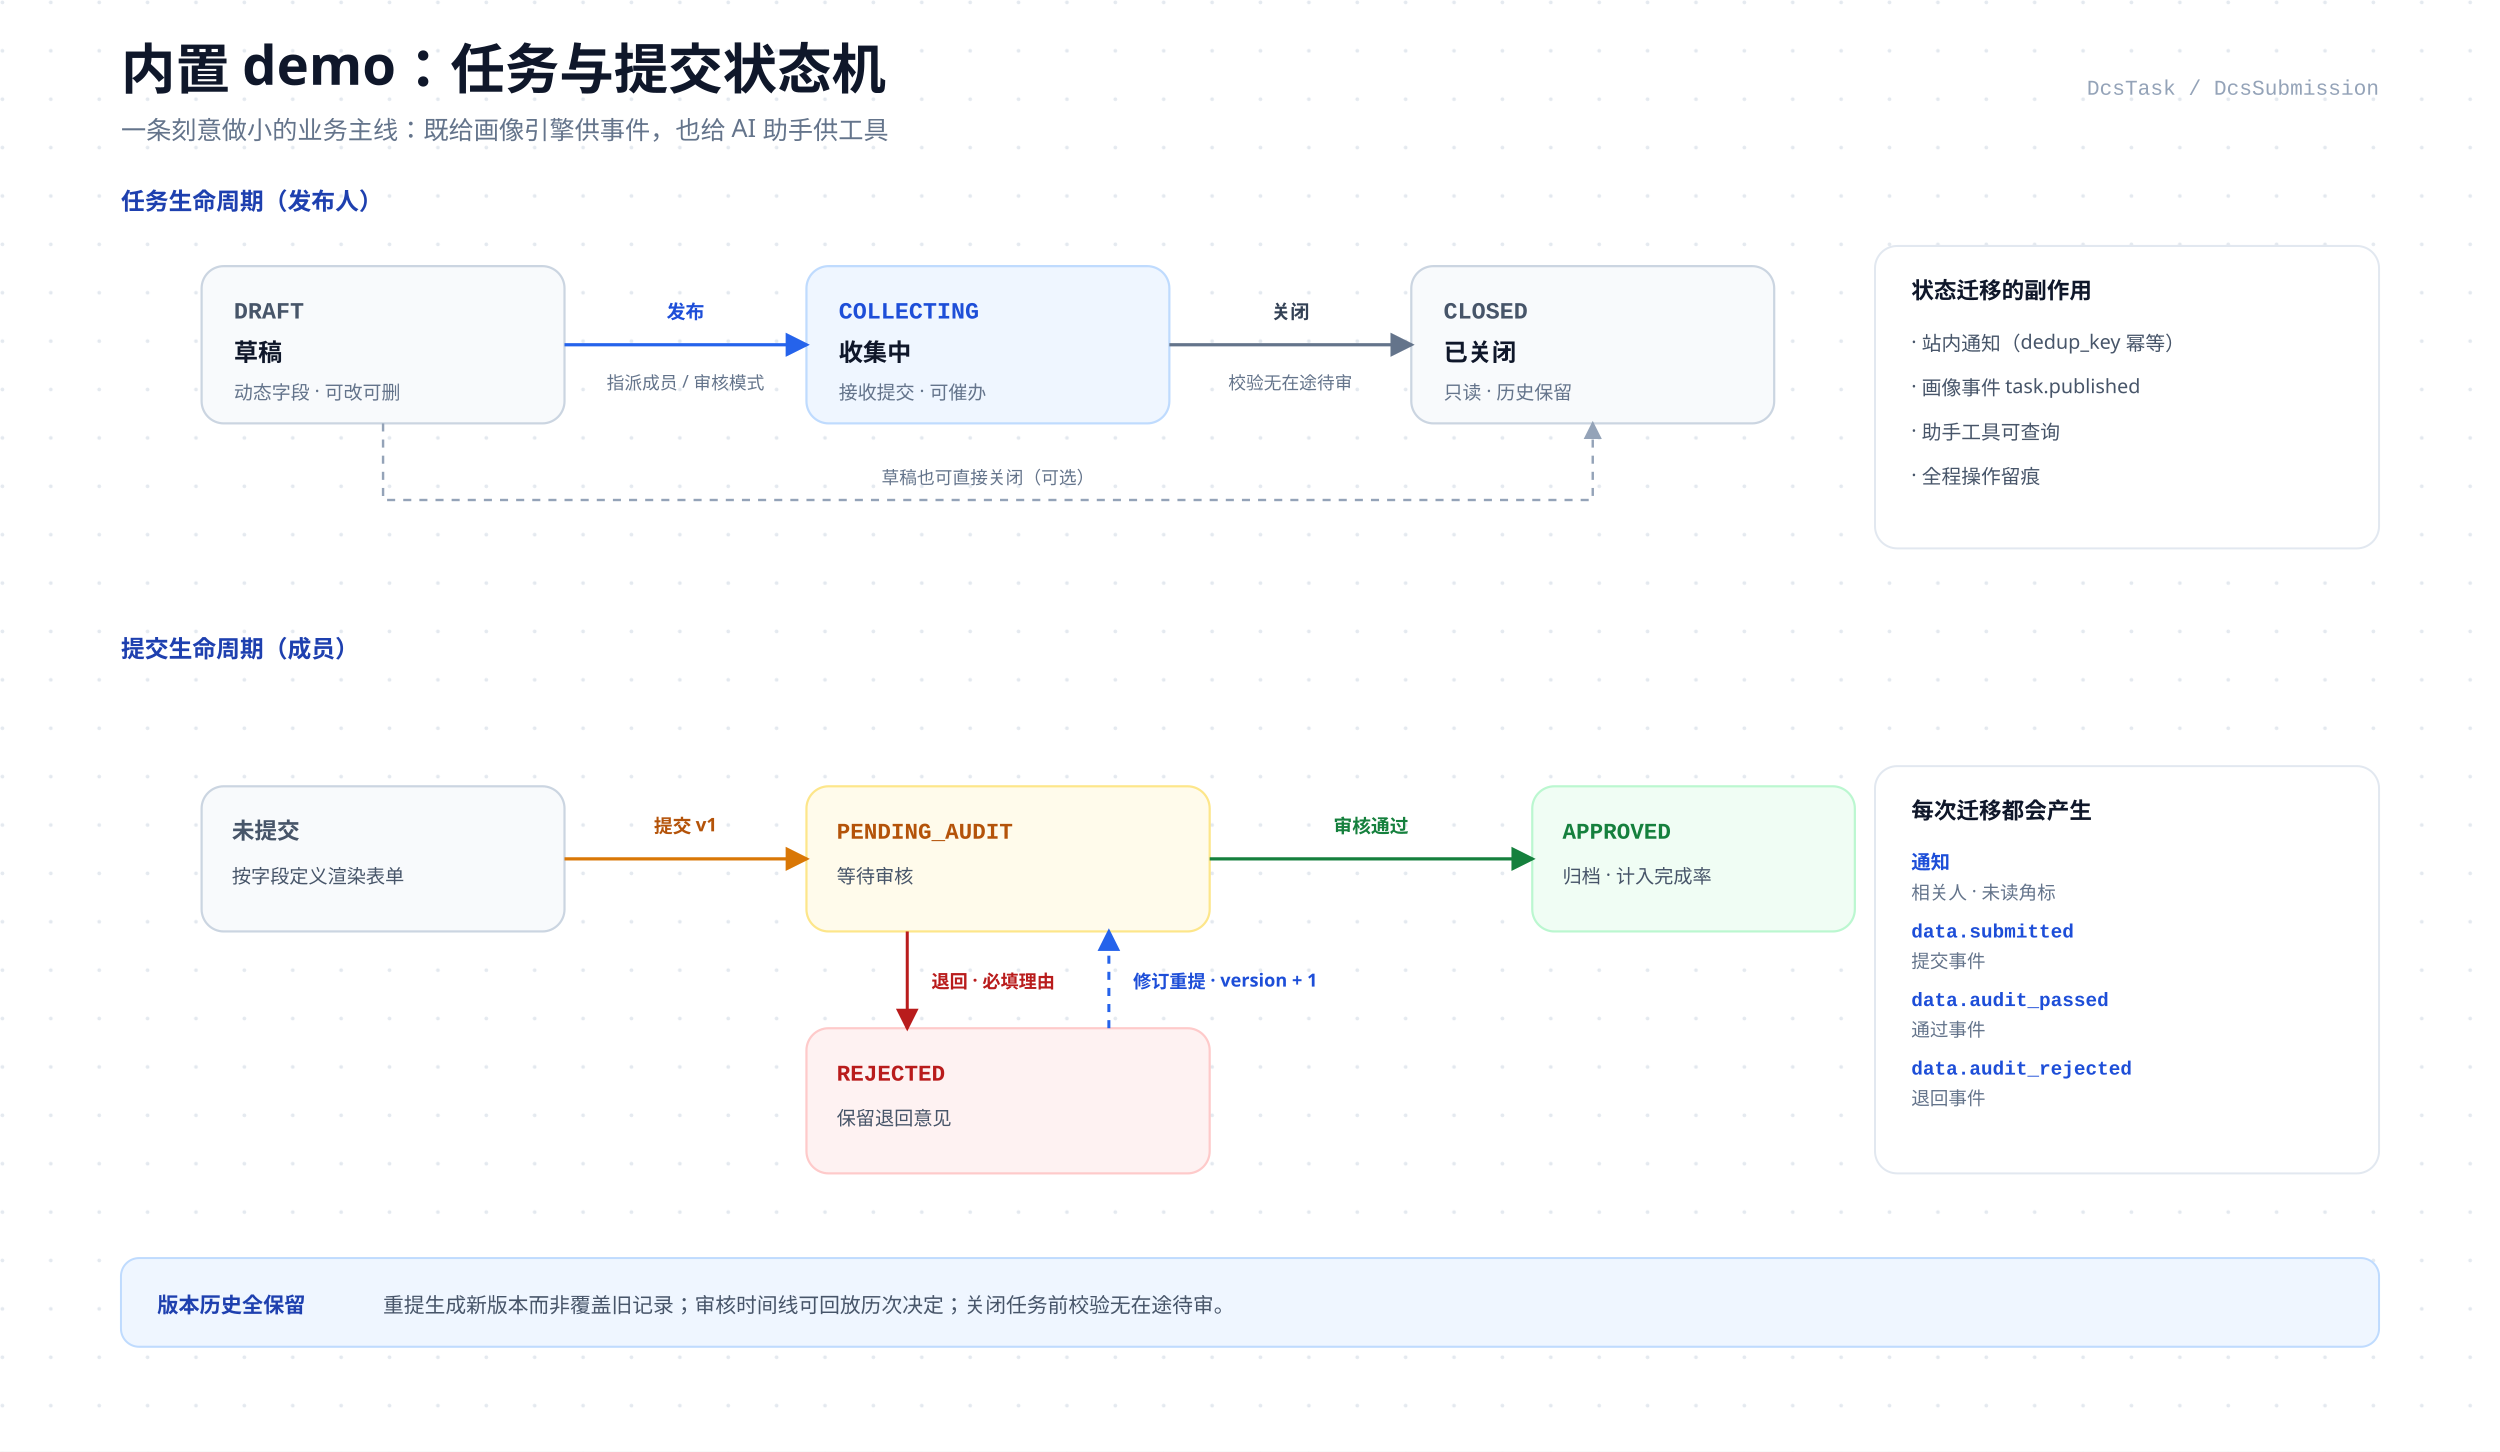
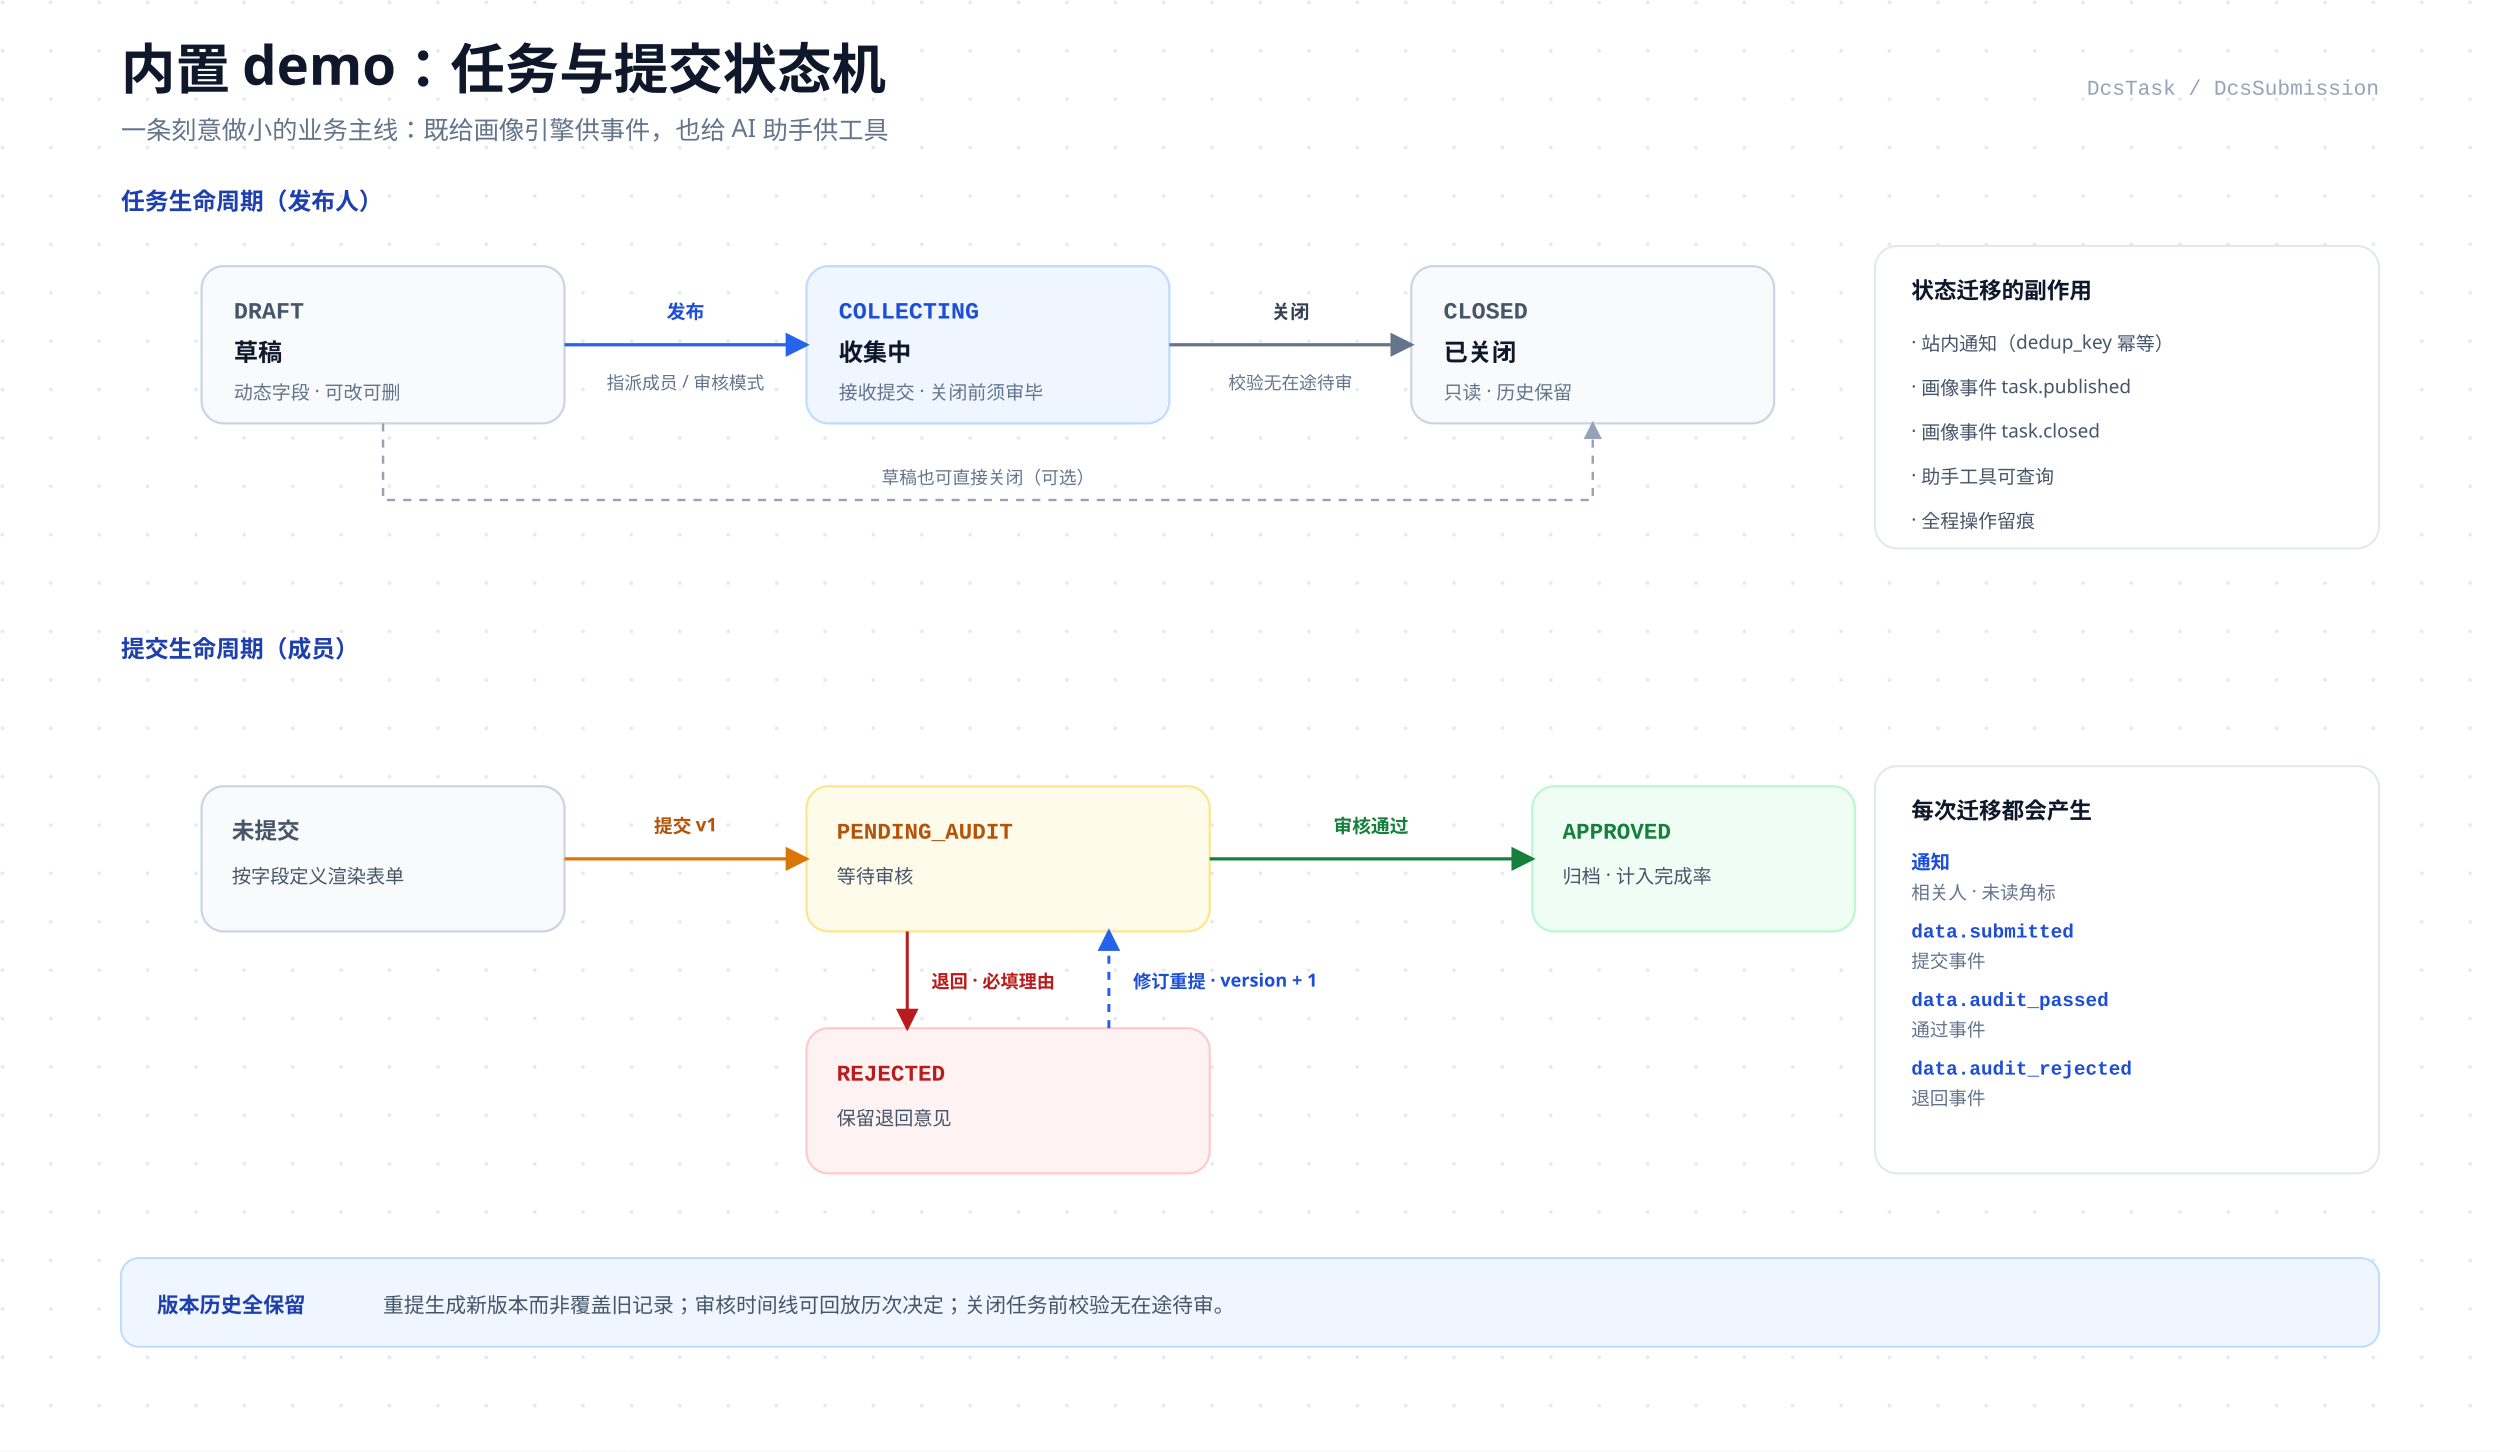
<svg xmlns="http://www.w3.org/2000/svg" width="1240" height="720" viewBox="0 0 1240 720" role="img" aria-label="内置 demo 任务与提交状态机">
  <defs>
    <marker id="ar-94a3b8" viewBox="0 0 10 10" refX="8.6" refY="5" markerWidth="7.5" markerHeight="7.5" orient="auto-start-reverse">
      <path d="M 0 0 L 10 5 L 0 10 z" fill="#94a3b8" />
    </marker>
    <marker id="ar-64748b" viewBox="0 0 10 10" refX="8.6" refY="5" markerWidth="7.5" markerHeight="7.5" orient="auto-start-reverse">
      <path d="M 0 0 L 10 5 L 0 10 z" fill="#64748b" />
    </marker>
    <marker id="ar-475569" viewBox="0 0 10 10" refX="8.6" refY="5" markerWidth="7.5" markerHeight="7.5" orient="auto-start-reverse">
      <path d="M 0 0 L 10 5 L 0 10 z" fill="#475569" />
    </marker>
    <marker id="ar-0f766e" viewBox="0 0 10 10" refX="8.6" refY="5" markerWidth="7.5" markerHeight="7.5" orient="auto-start-reverse">
      <path d="M 0 0 L 10 5 L 0 10 z" fill="#0f766e" />
    </marker>
    <marker id="ar-0d9488" viewBox="0 0 10 10" refX="8.6" refY="5" markerWidth="7.5" markerHeight="7.5" orient="auto-start-reverse">
      <path d="M 0 0 L 10 5 L 0 10 z" fill="#0d9488" />
    </marker>
    <marker id="ar-d97706" viewBox="0 0 10 10" refX="8.6" refY="5" markerWidth="7.5" markerHeight="7.5" orient="auto-start-reverse">
      <path d="M 0 0 L 10 5 L 0 10 z" fill="#d97706" />
    </marker>
    <marker id="ar-b45309" viewBox="0 0 10 10" refX="8.6" refY="5" markerWidth="7.5" markerHeight="7.5" orient="auto-start-reverse">
      <path d="M 0 0 L 10 5 L 0 10 z" fill="#b45309" />
    </marker>
    <marker id="ar-1d4ed8" viewBox="0 0 10 10" refX="8.6" refY="5" markerWidth="7.5" markerHeight="7.5" orient="auto-start-reverse">
      <path d="M 0 0 L 10 5 L 0 10 z" fill="#1d4ed8" />
    </marker>
    <marker id="ar-2563eb" viewBox="0 0 10 10" refX="8.6" refY="5" markerWidth="7.5" markerHeight="7.5" orient="auto-start-reverse">
      <path d="M 0 0 L 10 5 L 0 10 z" fill="#2563eb" />
    </marker>
    <marker id="ar-6d28d9" viewBox="0 0 10 10" refX="8.6" refY="5" markerWidth="7.5" markerHeight="7.5" orient="auto-start-reverse">
      <path d="M 0 0 L 10 5 L 0 10 z" fill="#6d28d9" />
    </marker>
    <marker id="ar-15803d" viewBox="0 0 10 10" refX="8.6" refY="5" markerWidth="7.5" markerHeight="7.5" orient="auto-start-reverse">
      <path d="M 0 0 L 10 5 L 0 10 z" fill="#15803d" />
    </marker>
    <marker id="ar-cbd5e1" viewBox="0 0 10 10" refX="8.6" refY="5" markerWidth="7.5" markerHeight="7.5" orient="auto-start-reverse">
      <path d="M 0 0 L 10 5 L 0 10 z" fill="#cbd5e1" />
    </marker>
    <marker id="ar-b91c1c" viewBox="0 0 10 10" refX="8.6" refY="5" markerWidth="7.5" markerHeight="7.5" orient="auto-start-reverse">
      <path d="M 0 0 L 10 5 L 0 10 z" fill="#b91c1c" />
    </marker>
    <pattern id="dots" width="24" height="24" patternUnits="userSpaceOnUse">
      <circle cx="1.2" cy="1.2" r="0.95" fill="#cbd5e1" opacity="0.5" />
    </pattern>
    <filter id="soft" x="-12%" y="-12%" width="130%" height="135%">
      <feDropShadow dx="0" dy="2.5" stdDeviation="3.2" flood-color="#0f172a" flood-opacity="0.09" />
    </filter>
  </defs>
  <rect x="0" y="0" width="1240" height="720" rx="0" fill="#ffffff" stroke="none" stroke-width="1.2" />
  <rect x="0" y="0" width="1240" height="720" rx="0" fill="url(#dots)" stroke="none" stroke-width="1.2" />
  <text x="60" y="44" font-family="'Noto Sans SC','Source Han Sans SC','PingFang SC','Microsoft YaHei','Hiragino Sans GB',sans-serif" font-size="27" fill="#0f172a" font-weight="700" text-anchor="start">内置 demo：任务与提交状态机</text>
  <text x="60" y="69" font-family="'Noto Sans SC','Source Han Sans SC','PingFang SC','Microsoft YaHei','Hiragino Sans GB',sans-serif" font-size="12.5" fill="#64748b" font-weight="400" text-anchor="start">一条刻意做小的业务主线：既给画像引擎供事件，也给 AI 助手供工具</text>
  <text x="1180" y="47" font-family="'JetBrains Mono','SFMono-Regular',Consolas,'Liberation Mono','Courier New',monospace" font-size="10.5" fill="#94a3b8" font-weight="400" text-anchor="end">DcsTask / DcsSubmission</text>
  <text x="60" y="104" font-family="'Noto Sans SC','Source Han Sans SC','PingFang SC','Microsoft YaHei','Hiragino Sans GB',sans-serif" font-size="11.8" fill="#1e40af" font-weight="700" text-anchor="start">任务生命周期（发布人）</text>
  <rect x="100" y="132" width="180" height="78" rx="11" fill="#f8fafc" stroke="#cbd5e1" stroke-width="1.1" />
  <text x="116" y="158" font-family="'JetBrains Mono','SFMono-Regular',Consolas,'Liberation Mono','Courier New',monospace" font-size="11.6" fill="#475569" font-weight="700" text-anchor="start">DRAFT</text>
  <text x="116" y="179" font-family="'Noto Sans SC','Source Han Sans SC','PingFang SC','Microsoft YaHei','Hiragino Sans GB',sans-serif" font-size="12.0" fill="#0f172a" font-weight="600" text-anchor="start">草稿</text>
  <text x="116" y="198" font-family="'Noto Sans SC','Source Han Sans SC','PingFang SC','Microsoft YaHei','Hiragino Sans GB',sans-serif" font-size="9.4" fill="#64748b" font-weight="400" text-anchor="start">动态字段 · 可改可删</text>
  <rect x="400" y="132" width="180" height="78" rx="11" fill="#eff6ff" stroke="#bfdbfe" stroke-width="1.1" />
  <text x="416" y="158" font-family="'JetBrains Mono','SFMono-Regular',Consolas,'Liberation Mono','Courier New',monospace" font-size="11.6" fill="#1d4ed8" font-weight="700" text-anchor="start">COLLECTING</text>
  <text x="416" y="179" font-family="'Noto Sans SC','Source Han Sans SC','PingFang SC','Microsoft YaHei','Hiragino Sans GB',sans-serif" font-size="12.0" fill="#0f172a" font-weight="600" text-anchor="start">收集中</text>
-   <text x="416" y="198" font-family="'Noto Sans SC','Source Han Sans SC','PingFang SC','Microsoft YaHei','Hiragino Sans GB',sans-serif" font-size="9.4" fill="#64748b" font-weight="400" text-anchor="start">接收提交 · 可催办</text>
+   <text x="416" y="198" font-family="'Noto Sans SC','Source Han Sans SC','PingFang SC','Microsoft YaHei','Hiragino Sans GB',sans-serif" font-size="9.4" fill="#64748b" font-weight="400" text-anchor="start">接收提交 · 关闭前须审毕</text>
  <rect x="700" y="132" width="180" height="78" rx="11" fill="#f8fafc" stroke="#cbd5e1" stroke-width="1.1" />
  <text x="716" y="158" font-family="'JetBrains Mono','SFMono-Regular',Consolas,'Liberation Mono','Courier New',monospace" font-size="11.6" fill="#475569" font-weight="700" text-anchor="start">CLOSED</text>
  <text x="716" y="179" font-family="'Noto Sans SC','Source Han Sans SC','PingFang SC','Microsoft YaHei','Hiragino Sans GB',sans-serif" font-size="12.0" fill="#0f172a" font-weight="600" text-anchor="start">已关闭</text>
  <text x="716" y="198" font-family="'Noto Sans SC','Source Han Sans SC','PingFang SC','Microsoft YaHei','Hiragino Sans GB',sans-serif" font-size="9.4" fill="#64748b" font-weight="400" text-anchor="start">只读 · 历史保留</text>
  <line x1="280" y1="171" x2="400" y2="171" stroke="#2563eb" stroke-width="1.6" marker-end="url(#ar-2563eb)" />
  <text x="340" y="158" font-family="'Noto Sans SC','Source Han Sans SC','PingFang SC','Microsoft YaHei','Hiragino Sans GB',sans-serif" font-size="9.4" fill="#1d4ed8" font-weight="600" text-anchor="middle">发布</text>
  <text x="340" y="193" font-family="'Noto Sans SC','Source Han Sans SC','PingFang SC','Microsoft YaHei','Hiragino Sans GB',sans-serif" font-size="8.8" fill="#64748b" font-weight="400" text-anchor="middle">指派成员 / 审核模式</text>
  <line x1="580" y1="171" x2="700" y2="171" stroke="#64748b" stroke-width="1.6" marker-end="url(#ar-64748b)" />
  <text x="640" y="158" font-family="'Noto Sans SC','Source Han Sans SC','PingFang SC','Microsoft YaHei','Hiragino Sans GB',sans-serif" font-size="9.4" fill="#334155" font-weight="600" text-anchor="middle">关闭</text>
  <text x="640" y="193" font-family="'Noto Sans SC','Source Han Sans SC','PingFang SC','Microsoft YaHei','Hiragino Sans GB',sans-serif" font-size="8.8" fill="#64748b" font-weight="400" text-anchor="middle">校验无在途待审</text>
  <path d="M190 210 L190 248 L790 248 L790 210" fill="none" stroke="#94a3b8" stroke-width="1.2" stroke-linejoin="round" stroke-dasharray="4 4" marker-end="url(#ar-94a3b8)" />
  <text x="490" y="240" font-family="'Noto Sans SC','Source Han Sans SC','PingFang SC','Microsoft YaHei','Hiragino Sans GB',sans-serif" font-size="8.8" fill="#64748b" font-weight="400" text-anchor="middle">草稿也可直接关闭（可选）</text>
  <rect x="930" y="122" width="250" height="150" rx="11" fill="#ffffff" stroke="#e2e8f0" stroke-width="1.0" />
  <text x="948" y="148" font-family="'Noto Sans SC','Source Han Sans SC','PingFang SC','Microsoft YaHei','Hiragino Sans GB',sans-serif" font-size="11.2" fill="#0f172a" font-weight="600" text-anchor="start">状态迁移的副作用</text>
-   <text x="948" y="173" font-family="'Noto Sans SC','Source Han Sans SC','PingFang SC','Microsoft YaHei','Hiragino Sans GB',sans-serif" font-size="9.8" fill="#475569" font-weight="400" text-anchor="start">· 站内通知（dedup_key 幂等）</text>
-   <text x="948" y="195" font-family="'Noto Sans SC','Source Han Sans SC','PingFang SC','Microsoft YaHei','Hiragino Sans GB',sans-serif" font-size="9.8" fill="#475569" font-weight="400" text-anchor="start">· 画像事件 task.published</text>
-   <text x="948" y="217" font-family="'Noto Sans SC','Source Han Sans SC','PingFang SC','Microsoft YaHei','Hiragino Sans GB',sans-serif" font-size="9.8" fill="#475569" font-weight="400" text-anchor="start">· 助手工具可查询</text>
-   <text x="948" y="239" font-family="'Noto Sans SC','Source Han Sans SC','PingFang SC','Microsoft YaHei','Hiragino Sans GB',sans-serif" font-size="9.8" fill="#475569" font-weight="400" text-anchor="start">· 全程操作留痕</text>
+   <text x="948" y="173" font-family="'Noto Sans SC','Source Han Sans SC','PingFang SC','Microsoft YaHei','Hiragino Sans GB',sans-serif" font-size="9.4" fill="#475569" font-weight="400" text-anchor="start">· 站内通知（dedup_key 幂等）</text>
+   <text x="948" y="195" font-family="'Noto Sans SC','Source Han Sans SC','PingFang SC','Microsoft YaHei','Hiragino Sans GB',sans-serif" font-size="9.4" fill="#475569" font-weight="400" text-anchor="start">· 画像事件 task.published</text>
+   <text x="948" y="217" font-family="'Noto Sans SC','Source Han Sans SC','PingFang SC','Microsoft YaHei','Hiragino Sans GB',sans-serif" font-size="9.4" fill="#475569" font-weight="400" text-anchor="start">· 画像事件 task.closed</text>
+   <text x="948" y="239" font-family="'Noto Sans SC','Source Han Sans SC','PingFang SC','Microsoft YaHei','Hiragino Sans GB',sans-serif" font-size="9.4" fill="#475569" font-weight="400" text-anchor="start">· 助手工具可查询</text>
+   <text x="948" y="261" font-family="'Noto Sans SC','Source Han Sans SC','PingFang SC','Microsoft YaHei','Hiragino Sans GB',sans-serif" font-size="9.4" fill="#475569" font-weight="400" text-anchor="start">· 全程操作留痕</text>
  <text x="60" y="326" font-family="'Noto Sans SC','Source Han Sans SC','PingFang SC','Microsoft YaHei','Hiragino Sans GB',sans-serif" font-size="11.8" fill="#1e40af" font-weight="700" text-anchor="start">提交生命周期（成员）</text>
  <rect x="100" y="390" width="180" height="72" rx="11" fill="#f8fafc" stroke="#cbd5e1" stroke-width="1.1" />
  <text x="115" y="416" font-family="'JetBrains Mono','SFMono-Regular',Consolas,'Liberation Mono','Courier New',monospace" font-size="11.2" fill="#475569" font-weight="700" text-anchor="start">未提交</text>
  <text x="115" y="438" font-family="'Noto Sans SC','Source Han Sans SC','PingFang SC','Microsoft YaHei','Hiragino Sans GB',sans-serif" font-size="9.5" fill="#475569" font-weight="400" text-anchor="start">按字段定义渲染表单</text>
  <rect x="400" y="390" width="200" height="72" rx="11" fill="#fffbeb" stroke="#fde68a" stroke-width="1.1" />
  <text x="415" y="416" font-family="'JetBrains Mono','SFMono-Regular',Consolas,'Liberation Mono','Courier New',monospace" font-size="11.2" fill="#b45309" font-weight="700" text-anchor="start">PENDING_AUDIT</text>
  <text x="415" y="438" font-family="'Noto Sans SC','Source Han Sans SC','PingFang SC','Microsoft YaHei','Hiragino Sans GB',sans-serif" font-size="9.5" fill="#475569" font-weight="400" text-anchor="start">等待审核</text>
  <rect x="760" y="390" width="160" height="72" rx="11" fill="#f0fdf4" stroke="#bbf7d0" stroke-width="1.1" />
  <text x="775" y="416" font-family="'JetBrains Mono','SFMono-Regular',Consolas,'Liberation Mono','Courier New',monospace" font-size="11.2" fill="#15803d" font-weight="700" text-anchor="start">APPROVED</text>
  <text x="775" y="438" font-family="'Noto Sans SC','Source Han Sans SC','PingFang SC','Microsoft YaHei','Hiragino Sans GB',sans-serif" font-size="9.5" fill="#475569" font-weight="400" text-anchor="start">归档 · 计入完成率</text>
  <rect x="400" y="510" width="200" height="72" rx="11" fill="#fef2f2" stroke="#fecaca" stroke-width="1.1" />
  <text x="415" y="536" font-family="'JetBrains Mono','SFMono-Regular',Consolas,'Liberation Mono','Courier New',monospace" font-size="11.2" fill="#b91c1c" font-weight="700" text-anchor="start">REJECTED</text>
  <text x="415" y="558" font-family="'Noto Sans SC','Source Han Sans SC','PingFang SC','Microsoft YaHei','Hiragino Sans GB',sans-serif" font-size="9.5" fill="#475569" font-weight="400" text-anchor="start">保留退回意见</text>
  <line x1="280" y1="426" x2="400" y2="426" stroke="#d97706" stroke-width="1.6" marker-end="url(#ar-d97706)" />
  <text x="340" y="413" font-family="'Noto Sans SC','Source Han Sans SC','PingFang SC','Microsoft YaHei','Hiragino Sans GB',sans-serif" font-size="9.3" fill="#b45309" font-weight="600" text-anchor="middle">提交 v1</text>
  <line x1="600" y1="426" x2="760" y2="426" stroke="#15803d" stroke-width="1.6" marker-end="url(#ar-15803d)" />
  <text x="680" y="413" font-family="'Noto Sans SC','Source Han Sans SC','PingFang SC','Microsoft YaHei','Hiragino Sans GB',sans-serif" font-size="9.3" fill="#15803d" font-weight="600" text-anchor="middle">审核通过</text>
  <line x1="450" y1="462" x2="450" y2="510" stroke="#b91c1c" stroke-width="1.5" marker-end="url(#ar-b91c1c)" />
  <text x="462" y="490" font-family="'Noto Sans SC','Source Han Sans SC','PingFang SC','Microsoft YaHei','Hiragino Sans GB',sans-serif" font-size="9.0" fill="#b91c1c" font-weight="600" text-anchor="start">退回 · 必填理由</text>
  <path d="M550 510 L550 462" fill="none" stroke="#2563eb" stroke-width="1.5" stroke-linejoin="round" stroke-dasharray="4 4" marker-end="url(#ar-2563eb)" />
  <text x="562" y="490" font-family="'Noto Sans SC','Source Han Sans SC','PingFang SC','Microsoft YaHei','Hiragino Sans GB',sans-serif" font-size="9.0" fill="#1d4ed8" font-weight="600" text-anchor="start">修订重提 · version + 1</text>
  <rect x="930" y="380" width="250" height="202" rx="11" fill="#ffffff" stroke="#e2e8f0" stroke-width="1.0" />
  <text x="948" y="406" font-family="'Noto Sans SC','Source Han Sans SC','PingFang SC','Microsoft YaHei','Hiragino Sans GB',sans-serif" font-size="11.2" fill="#0f172a" font-weight="600" text-anchor="start">每次迁移都会产生</text>
  <text x="948" y="431" font-family="'JetBrains Mono','SFMono-Regular',Consolas,'Liberation Mono','Courier New',monospace" font-size="9.6" fill="#1d4ed8" font-weight="600" text-anchor="start">通知</text>
  <text x="948" y="446" font-family="'Noto Sans SC','Source Han Sans SC','PingFang SC','Microsoft YaHei','Hiragino Sans GB',sans-serif" font-size="9.2" fill="#64748b" font-weight="400" text-anchor="start">相关人 · 未读角标</text>
  <text x="948" y="465" font-family="'JetBrains Mono','SFMono-Regular',Consolas,'Liberation Mono','Courier New',monospace" font-size="9.6" fill="#1d4ed8" font-weight="600" text-anchor="start">data.submitted</text>
  <text x="948" y="480" font-family="'Noto Sans SC','Source Han Sans SC','PingFang SC','Microsoft YaHei','Hiragino Sans GB',sans-serif" font-size="9.2" fill="#64748b" font-weight="400" text-anchor="start">提交事件</text>
  <text x="948" y="499" font-family="'JetBrains Mono','SFMono-Regular',Consolas,'Liberation Mono','Courier New',monospace" font-size="9.6" fill="#1d4ed8" font-weight="600" text-anchor="start">data.audit_passed</text>
  <text x="948" y="514" font-family="'Noto Sans SC','Source Han Sans SC','PingFang SC','Microsoft YaHei','Hiragino Sans GB',sans-serif" font-size="9.2" fill="#64748b" font-weight="400" text-anchor="start">通过事件</text>
  <text x="948" y="533" font-family="'JetBrains Mono','SFMono-Regular',Consolas,'Liberation Mono','Courier New',monospace" font-size="9.6" fill="#1d4ed8" font-weight="600" text-anchor="start">data.audit_rejected</text>
  <text x="948" y="548" font-family="'Noto Sans SC','Source Han Sans SC','PingFang SC','Microsoft YaHei','Hiragino Sans GB',sans-serif" font-size="9.2" fill="#64748b" font-weight="400" text-anchor="start">退回事件</text>
  <rect x="60" y="624" width="1120" height="44" rx="9" fill="#eff6ff" stroke="#bfdbfe" stroke-width="1.0" />
  <text x="78" y="651" font-family="'Noto Sans SC','Source Han Sans SC','PingFang SC','Microsoft YaHei','Hiragino Sans GB',sans-serif" font-size="10.5" fill="#1e40af" font-weight="700" text-anchor="start">版本历史全保留</text>
  <text x="190" y="651" font-family="'Noto Sans SC','Source Han Sans SC','PingFang SC','Microsoft YaHei','Hiragino Sans GB',sans-serif" font-size="10.3" fill="#475569" font-weight="400" text-anchor="start">重提生成新版本而非覆盖旧记录；审核时间线可回放历次决定；关闭任务前校验无在途待审。</text>
</svg>
